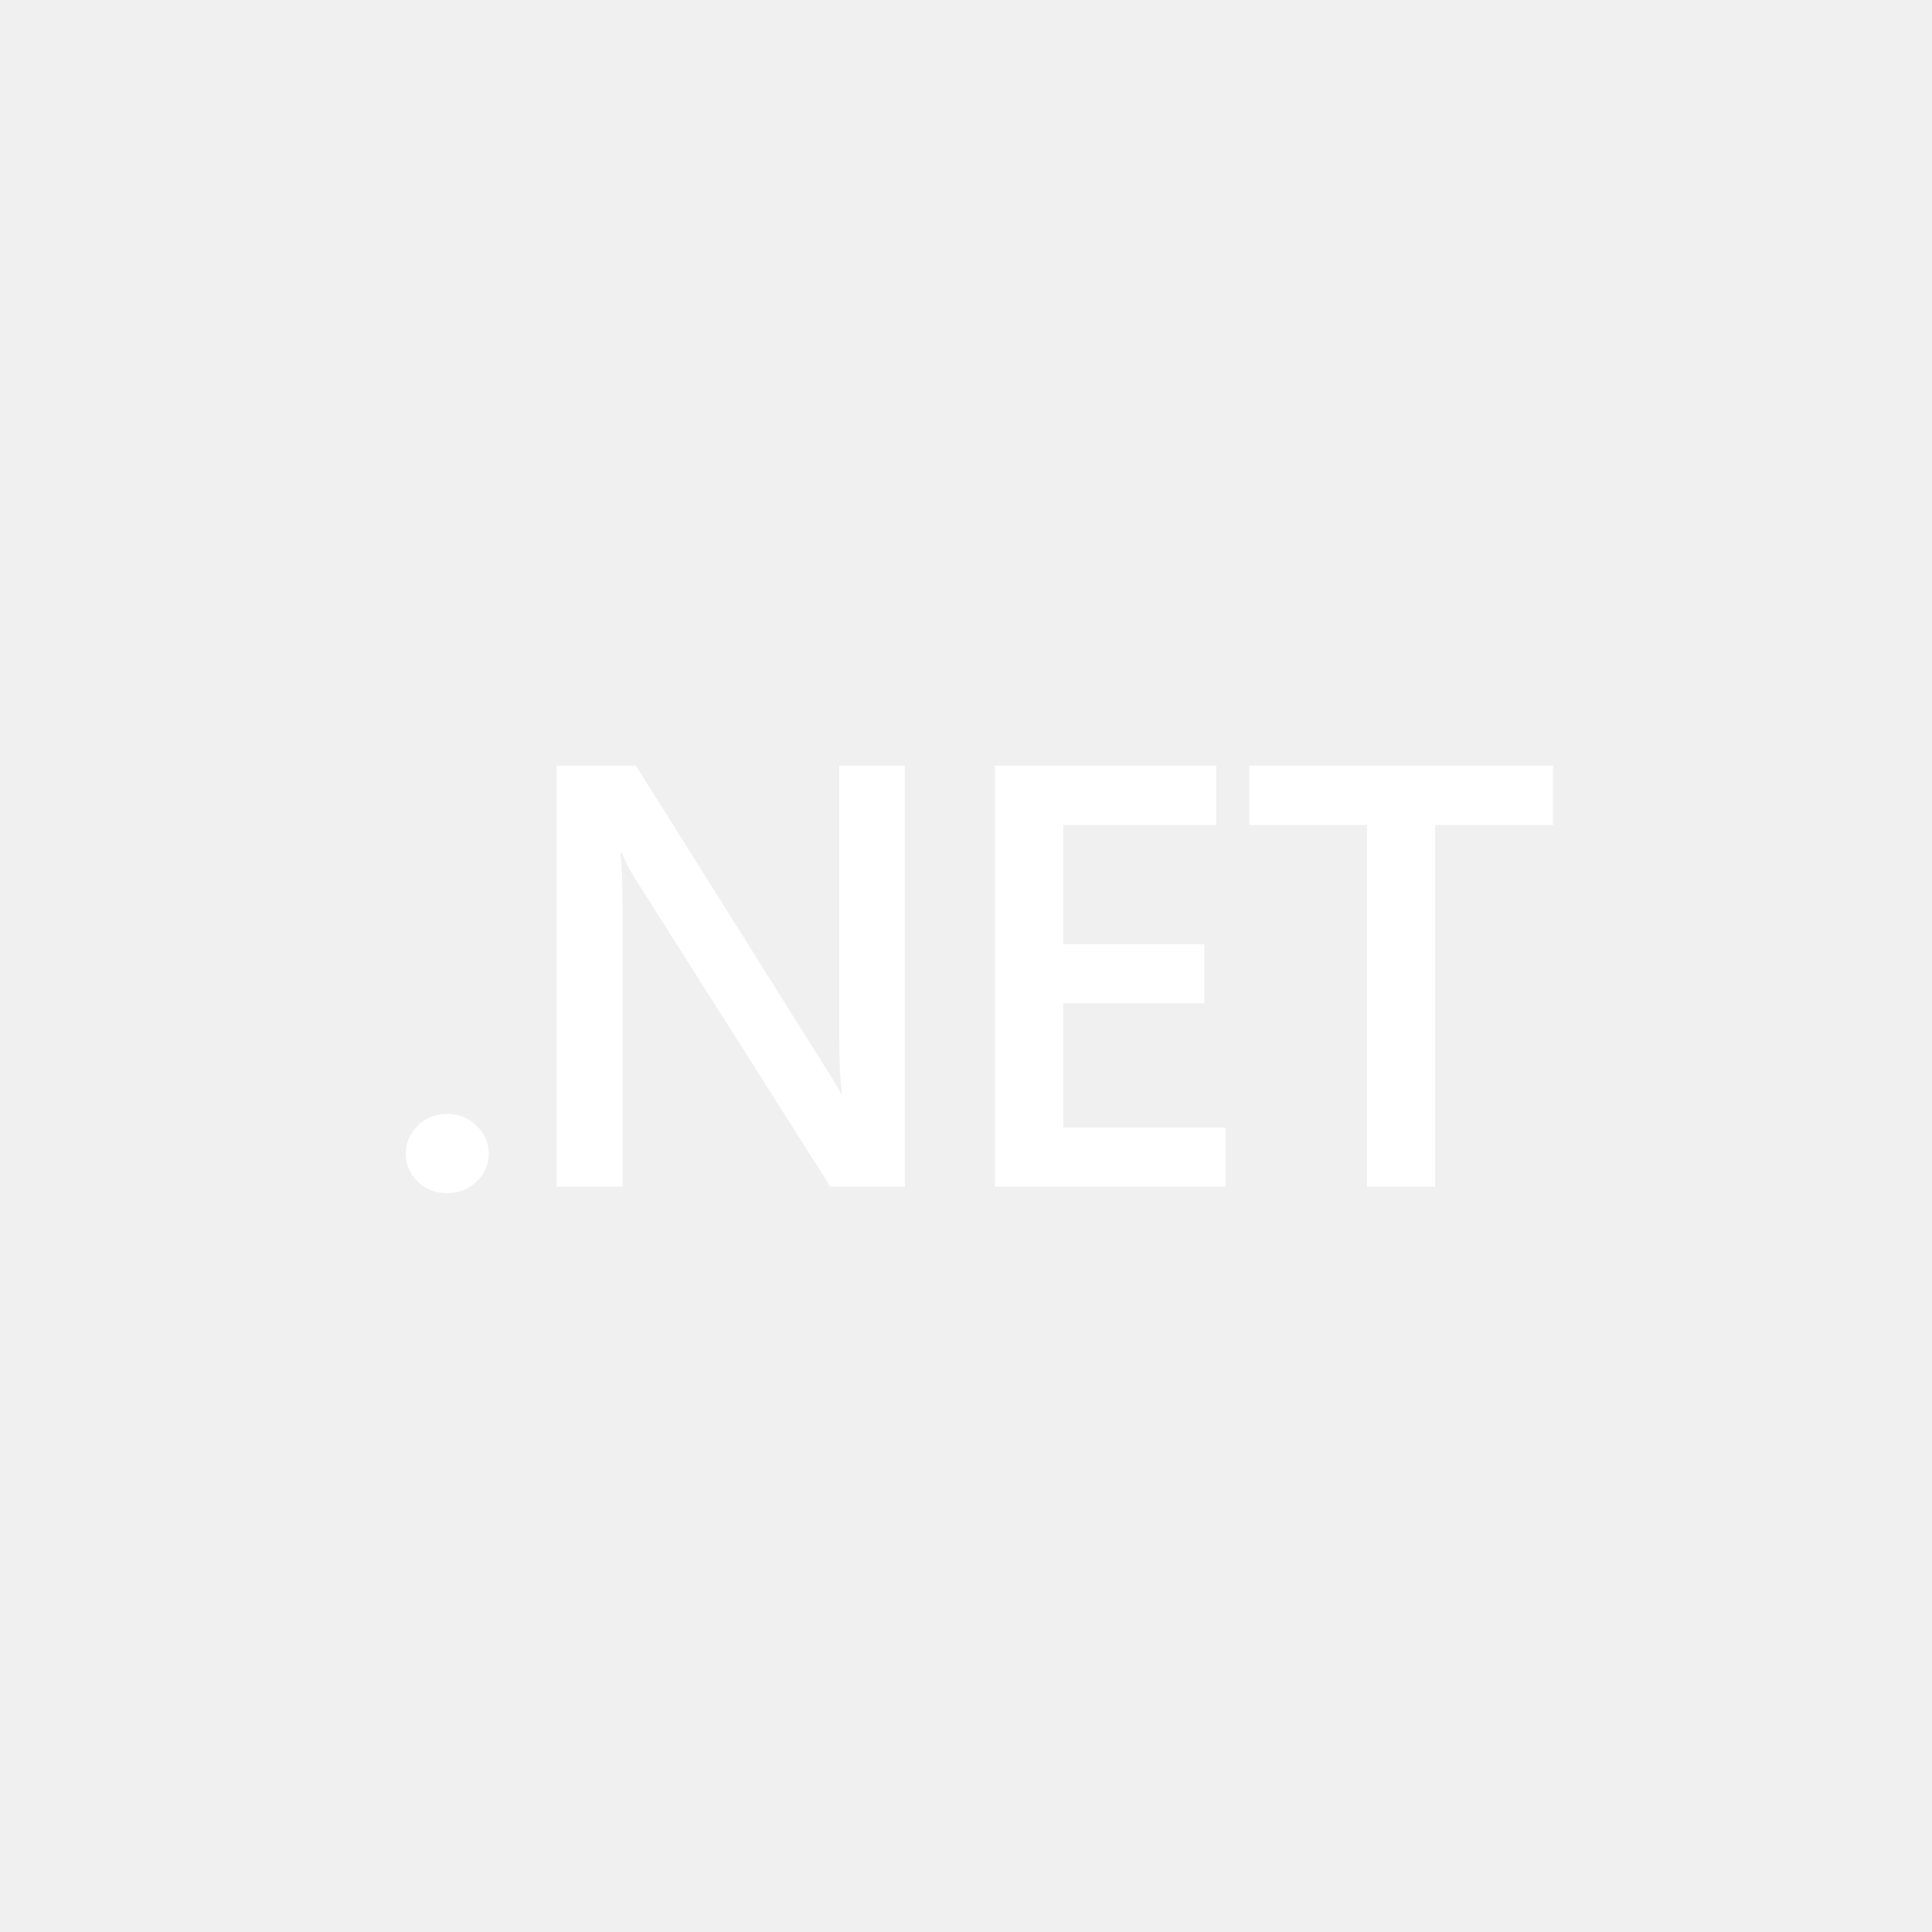
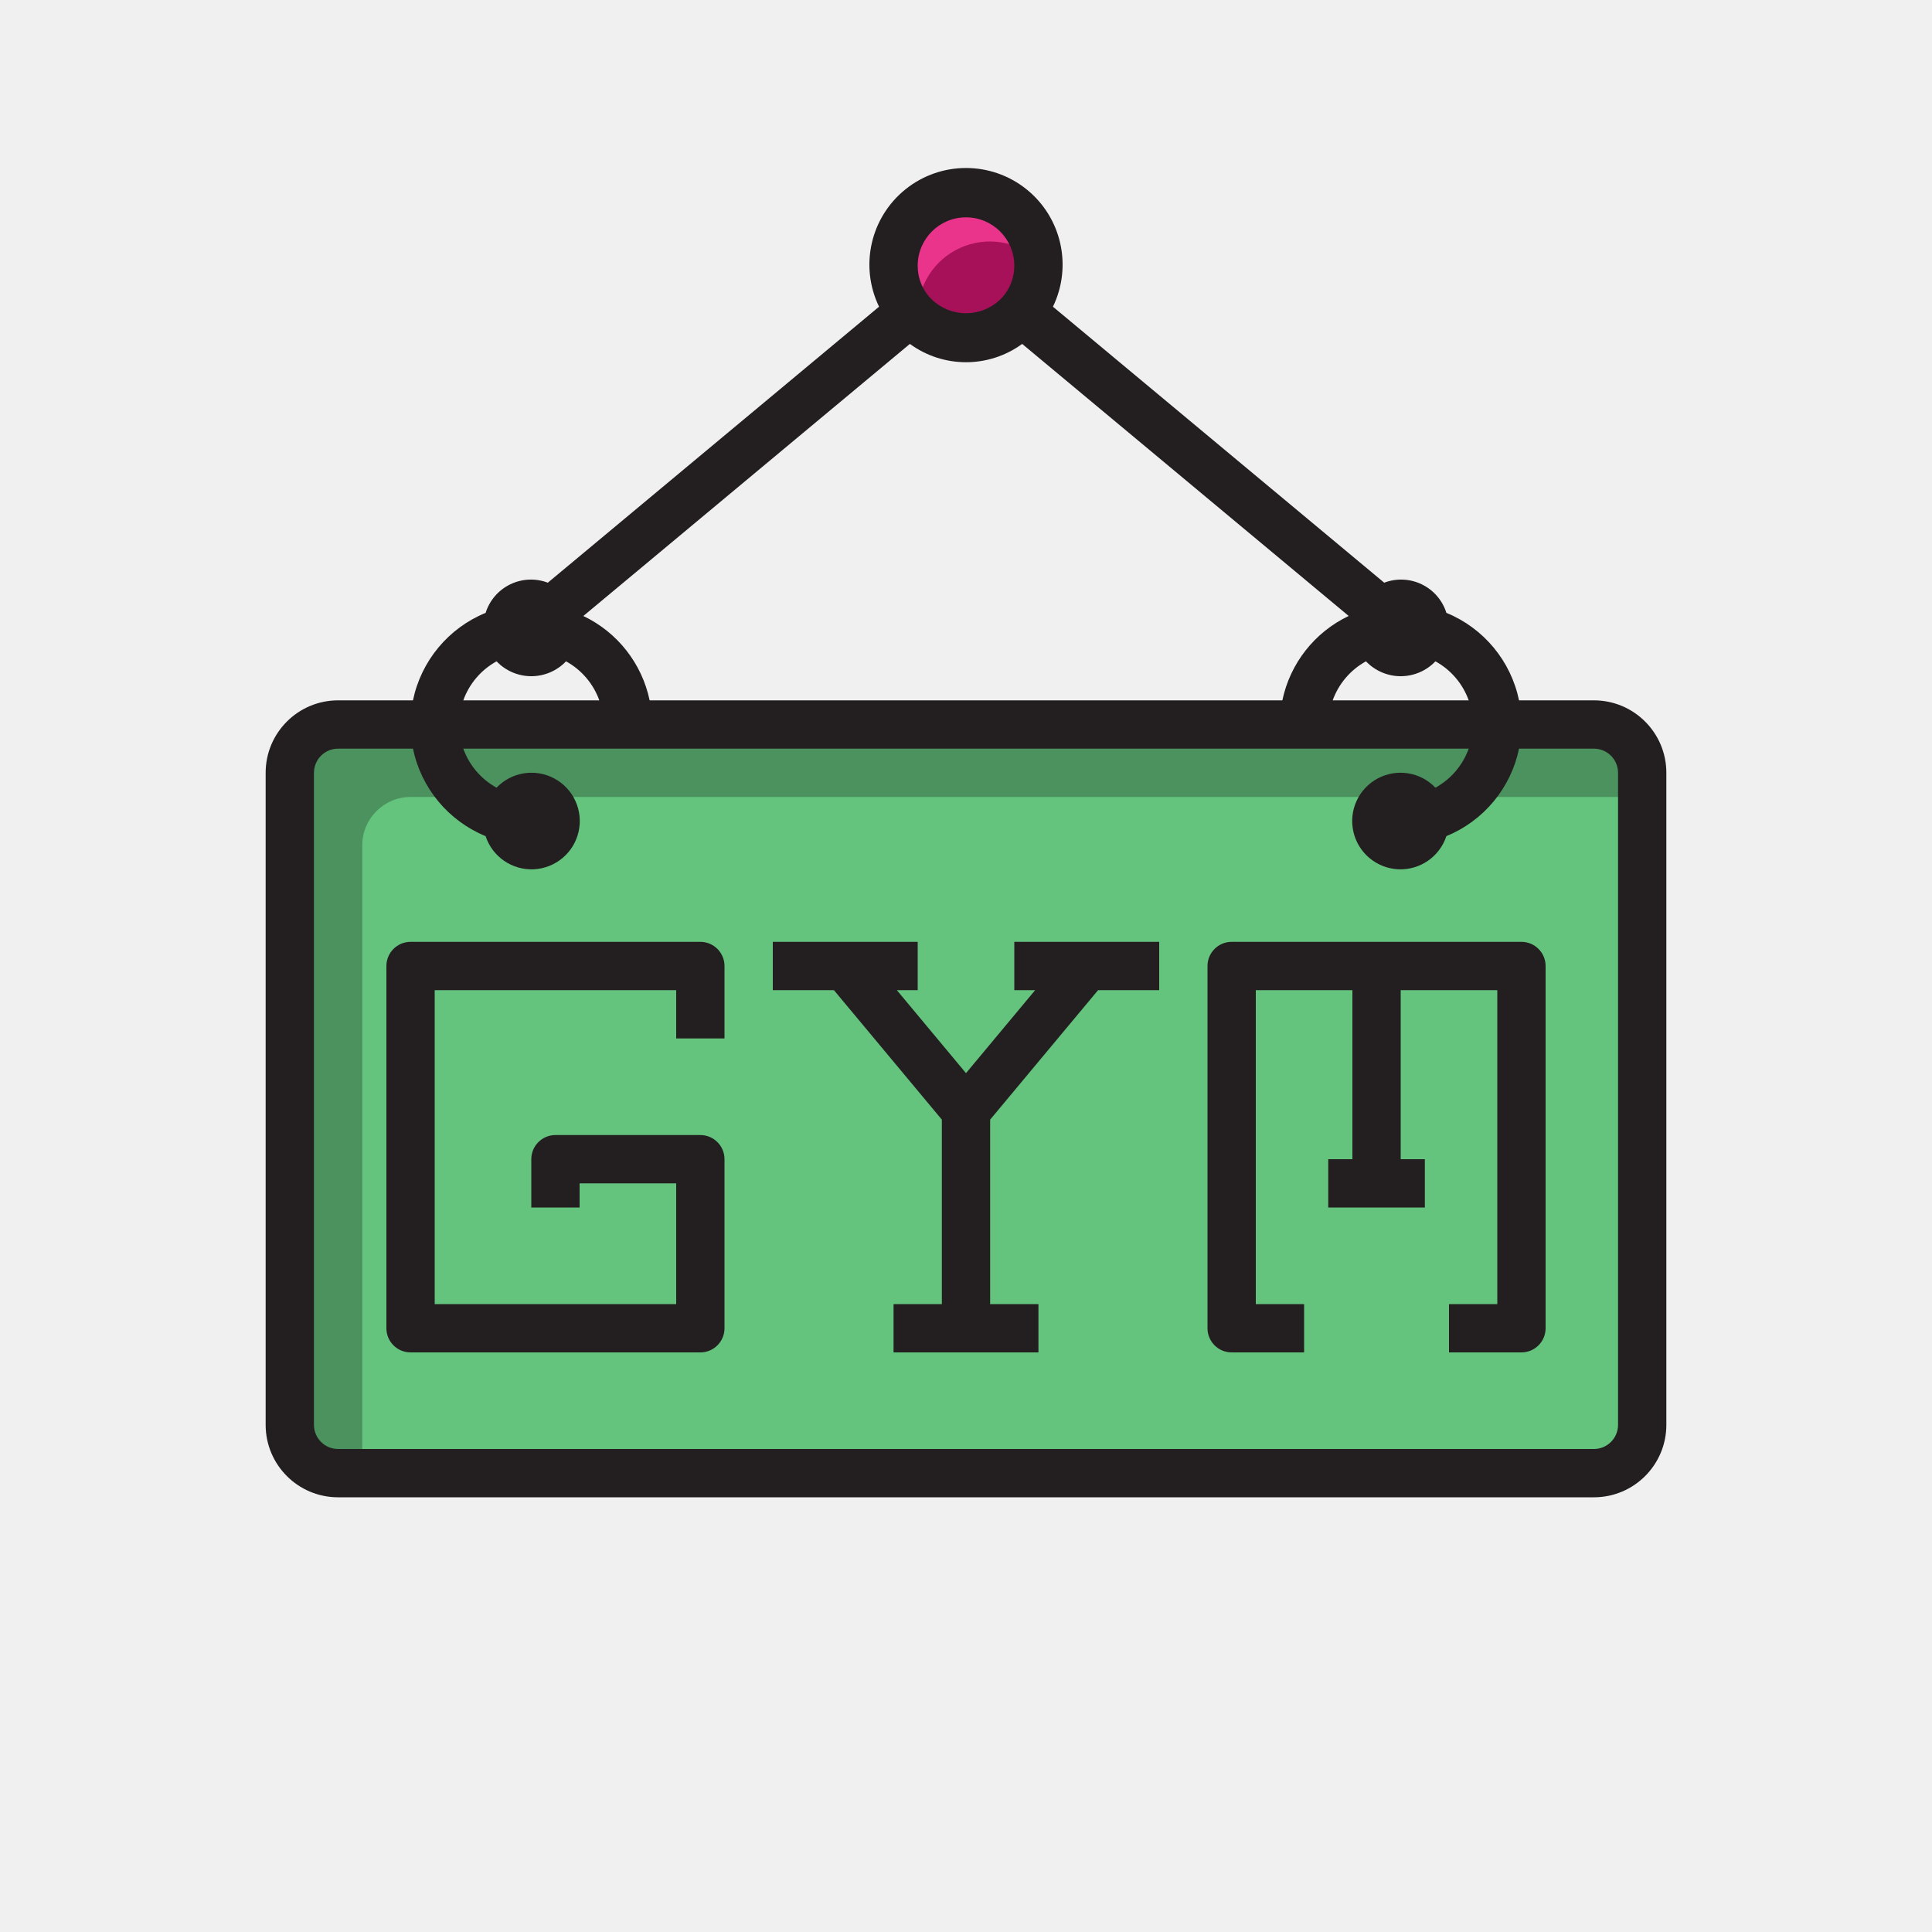
- <svg xmlns="http://www.w3.org/2000/svg" width="456" height="456" viewBox="0 0 456 456" version="1.1" xml:space="preserve" style="fill-rule:evenodd;clip-rule:evenodd;stroke-linejoin:round;stroke-miterlimit:2;">
-   <path d="m 105.5,281.609 c -2.703,0 -5.001,-0.9 -6.893,-2.702 -1.892,-1.848 -2.838,-4.042 -2.838,-6.582 0,-2.587 0.946,-4.804 2.838,-6.652 1.892,-1.848 4.19,-2.772 6.893,-2.772 2.748,0 5.068,0.924 6.96,2.772 1.937,1.848 2.906,4.064 2.906,6.652 0,2.54 -0.968,4.734 -2.906,6.582 -1.892,1.802 -4.212,2.702 -6.96,2.702 z" style="fill:#ffffff;fill-rule:nonzero;stroke-width:0.838" />
-   <path d="M 213.561,280.084 H 195.99 L 149.7,207.054 c -1.171,-1.848 -2.14,-3.765 -2.906,-5.751 h -0.406 c 0.361,2.125 0.541,6.675 0.541,13.65 v 65.132 h -15.543 v -99.36 h 18.719 l 44.737,71.298 c 1.892,2.957 3.109,4.989 3.649,6.098 h 0.27 c -0.45,-2.632 -0.676,-7.09 -0.676,-13.373 v -64.023 h 15.476 z" style="fill:#ffffff;fill-rule:nonzero;stroke-width:0.838" />
-   <path d="m 289.251,280.084 h -54.401 v -99.36 h 52.238 v 13.997 h -36.154 v 28.131 h 33.316 v 13.927 h -33.316 v 29.378 h 38.316 z" style="fill:#ffffff;fill-rule:nonzero;stroke-width:0.838" />
-   <path d="M 366.565,194.721 H 338.722 v 85.363 h -16.084 v -85.363 h -27.775 v -13.997 h 71.701 z" style="fill:#ffffff;fill-rule:nonzero;stroke-width:0.838" />
+ <svg xmlns="http://www.w3.org/2000/svg" viewBox="-8 -6 80 80" preserveAspectRatio="xMidYMid meet" id="gym-board">
+   <g>
+     <rect width="56" height="31" x="4" y="24" fill="#64c37d" rx="2" ry="2" />
+     <path fill="#4b925e" d="M7,29a2.006,2.006,0,0,1,2-2H60V26a2.006,2.006,0,0,0-2-2H6a2.006,2.006,0,0,0-2,2V53a2.006,2.006,0,0,0,2,2H7Z" />
+     <path fill="#a71159" d="M35,5a3,3,0,0,1-6,0,3,3,0,0,1,6,0Z" />
+     <path fill="#ea348b" d="M30,7a2.989,2.989,0,0,1,4.976-2.244A2.993,2.993,0,1,0,29.7,6.92a2.886,2.886,0,0,0,.321.314C30.015,7.156,30,7.08,30,7Z" />
+     <path fill="#231f20" d="M58,23H54.9a5.015,5.015,0,0,0-3.008-3.623,1.967,1.967,0,0,0-2.575-1.249L35.6,6.7a4,4,0,1,0-7.2,0L14.684,18.128a1.967,1.967,0,0,0-2.575,1.249A5.015,5.015,0,0,0,9.1,23H6a3,3,0,0,0-3,3V53a3,3,0,0,0,3,3H58a3,3,0,0,0,3-3V26A3,3,0,0,0,58,23Zm-5.184,0H47.184a3,3,0,0,1,1.378-1.616,1.986,1.986,0,0,0,2.876,0A3,3,0,0,1,52.816,23ZM18.9,23a5.007,5.007,0,0,0-2.745-3.493L29.676,8.241a3.945,3.945,0,0,0,4.65,0l13.52,11.264A5.007,5.007,0,0,0,45.1,23ZM32,3a2,2,0,0,1,2,2,1.952,1.952,0,0,1-.475,1.287,2.044,2.044,0,0,1-3.062-.014A1.94,1.94,0,0,1,30,5,2,2,0,0,1,32,3ZM12.562,21.384a1.986,1.986,0,0,0,2.876,0A3,3,0,0,1,16.816,23H11.184A3,3,0,0,1,12.562,21.384ZM59,53a1,1,0,0,1-1,1H6a1,1,0,0,1-1-1V26a1,1,0,0,1,1-1H9.1a5.015,5.015,0,0,0,3.008,3.623,2,2,0,1,0,.453-2.007A3,3,0,0,1,11.184,25H52.816a3,3,0,0,1-1.378,1.616,2,2,0,1,0,.453,2.007A5.015,5.015,0,0,0,54.9,25H58a1,1,0,0,1,1,1Z" />
+     <polygon fill="#231f20" points="34 35 34.864 35 32 38.437 29.136 35 30 35 30 33 24 33 24 35 26.531 35 31 40.362 31 48 29 48 29 50 35 50 35 48 33 48 33 40.362 37.469 35 40 35 40 33 34 33 34 35" />
+     <path fill="#231f20" d="M21 33H9a1 1 0 0 0-1 1V49a1 1 0 0 0 1 1H21a1 1 0 0 0 1-1V42a1 1 0 0 0-1-1H15a1 1 0 0 0-1 1v2h2V43h4v5H10V35H20v2h2V34A1 1 0 0 0 21 33zM55 33H43a1 1 0 0 0-1 1V49a1 1 0 0 0 1 1h3V48H44V35h4v7H47v2h4V42H50V35h4V48H52v2h3a1 1 0 0 0 1-1V34A1 1 0 0 0 55 33z" />
+   </g>
</svg>
